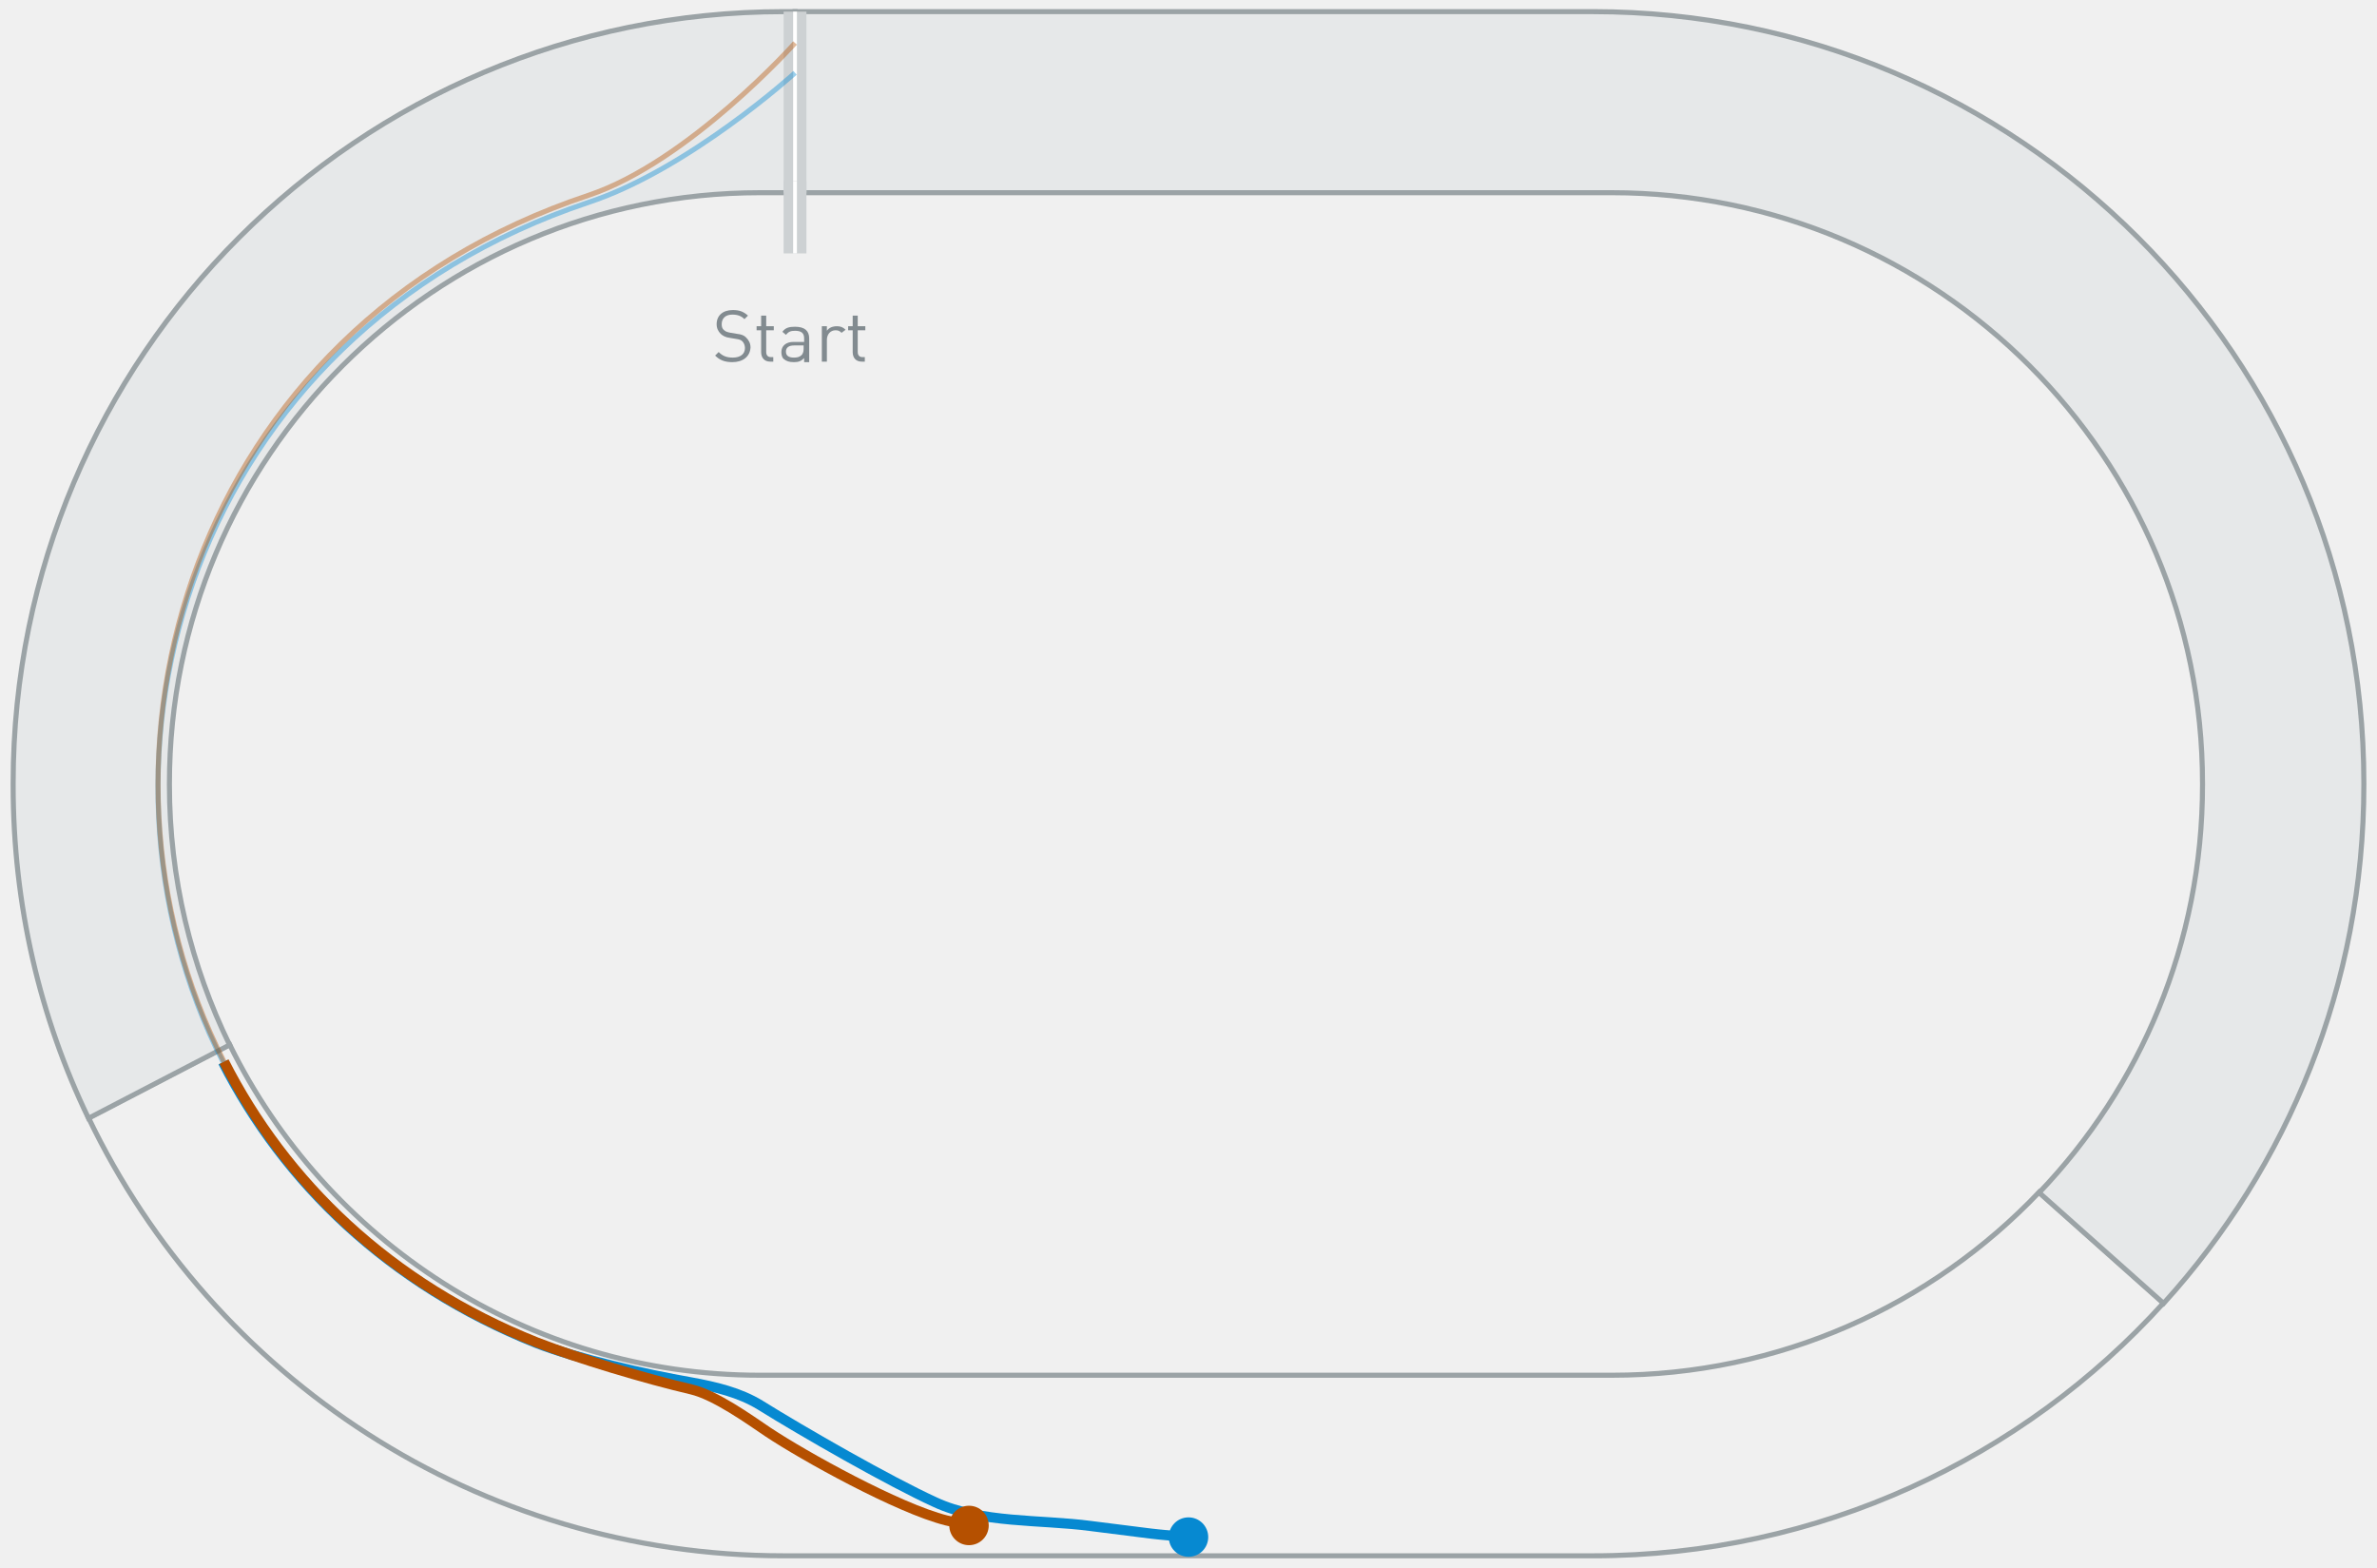
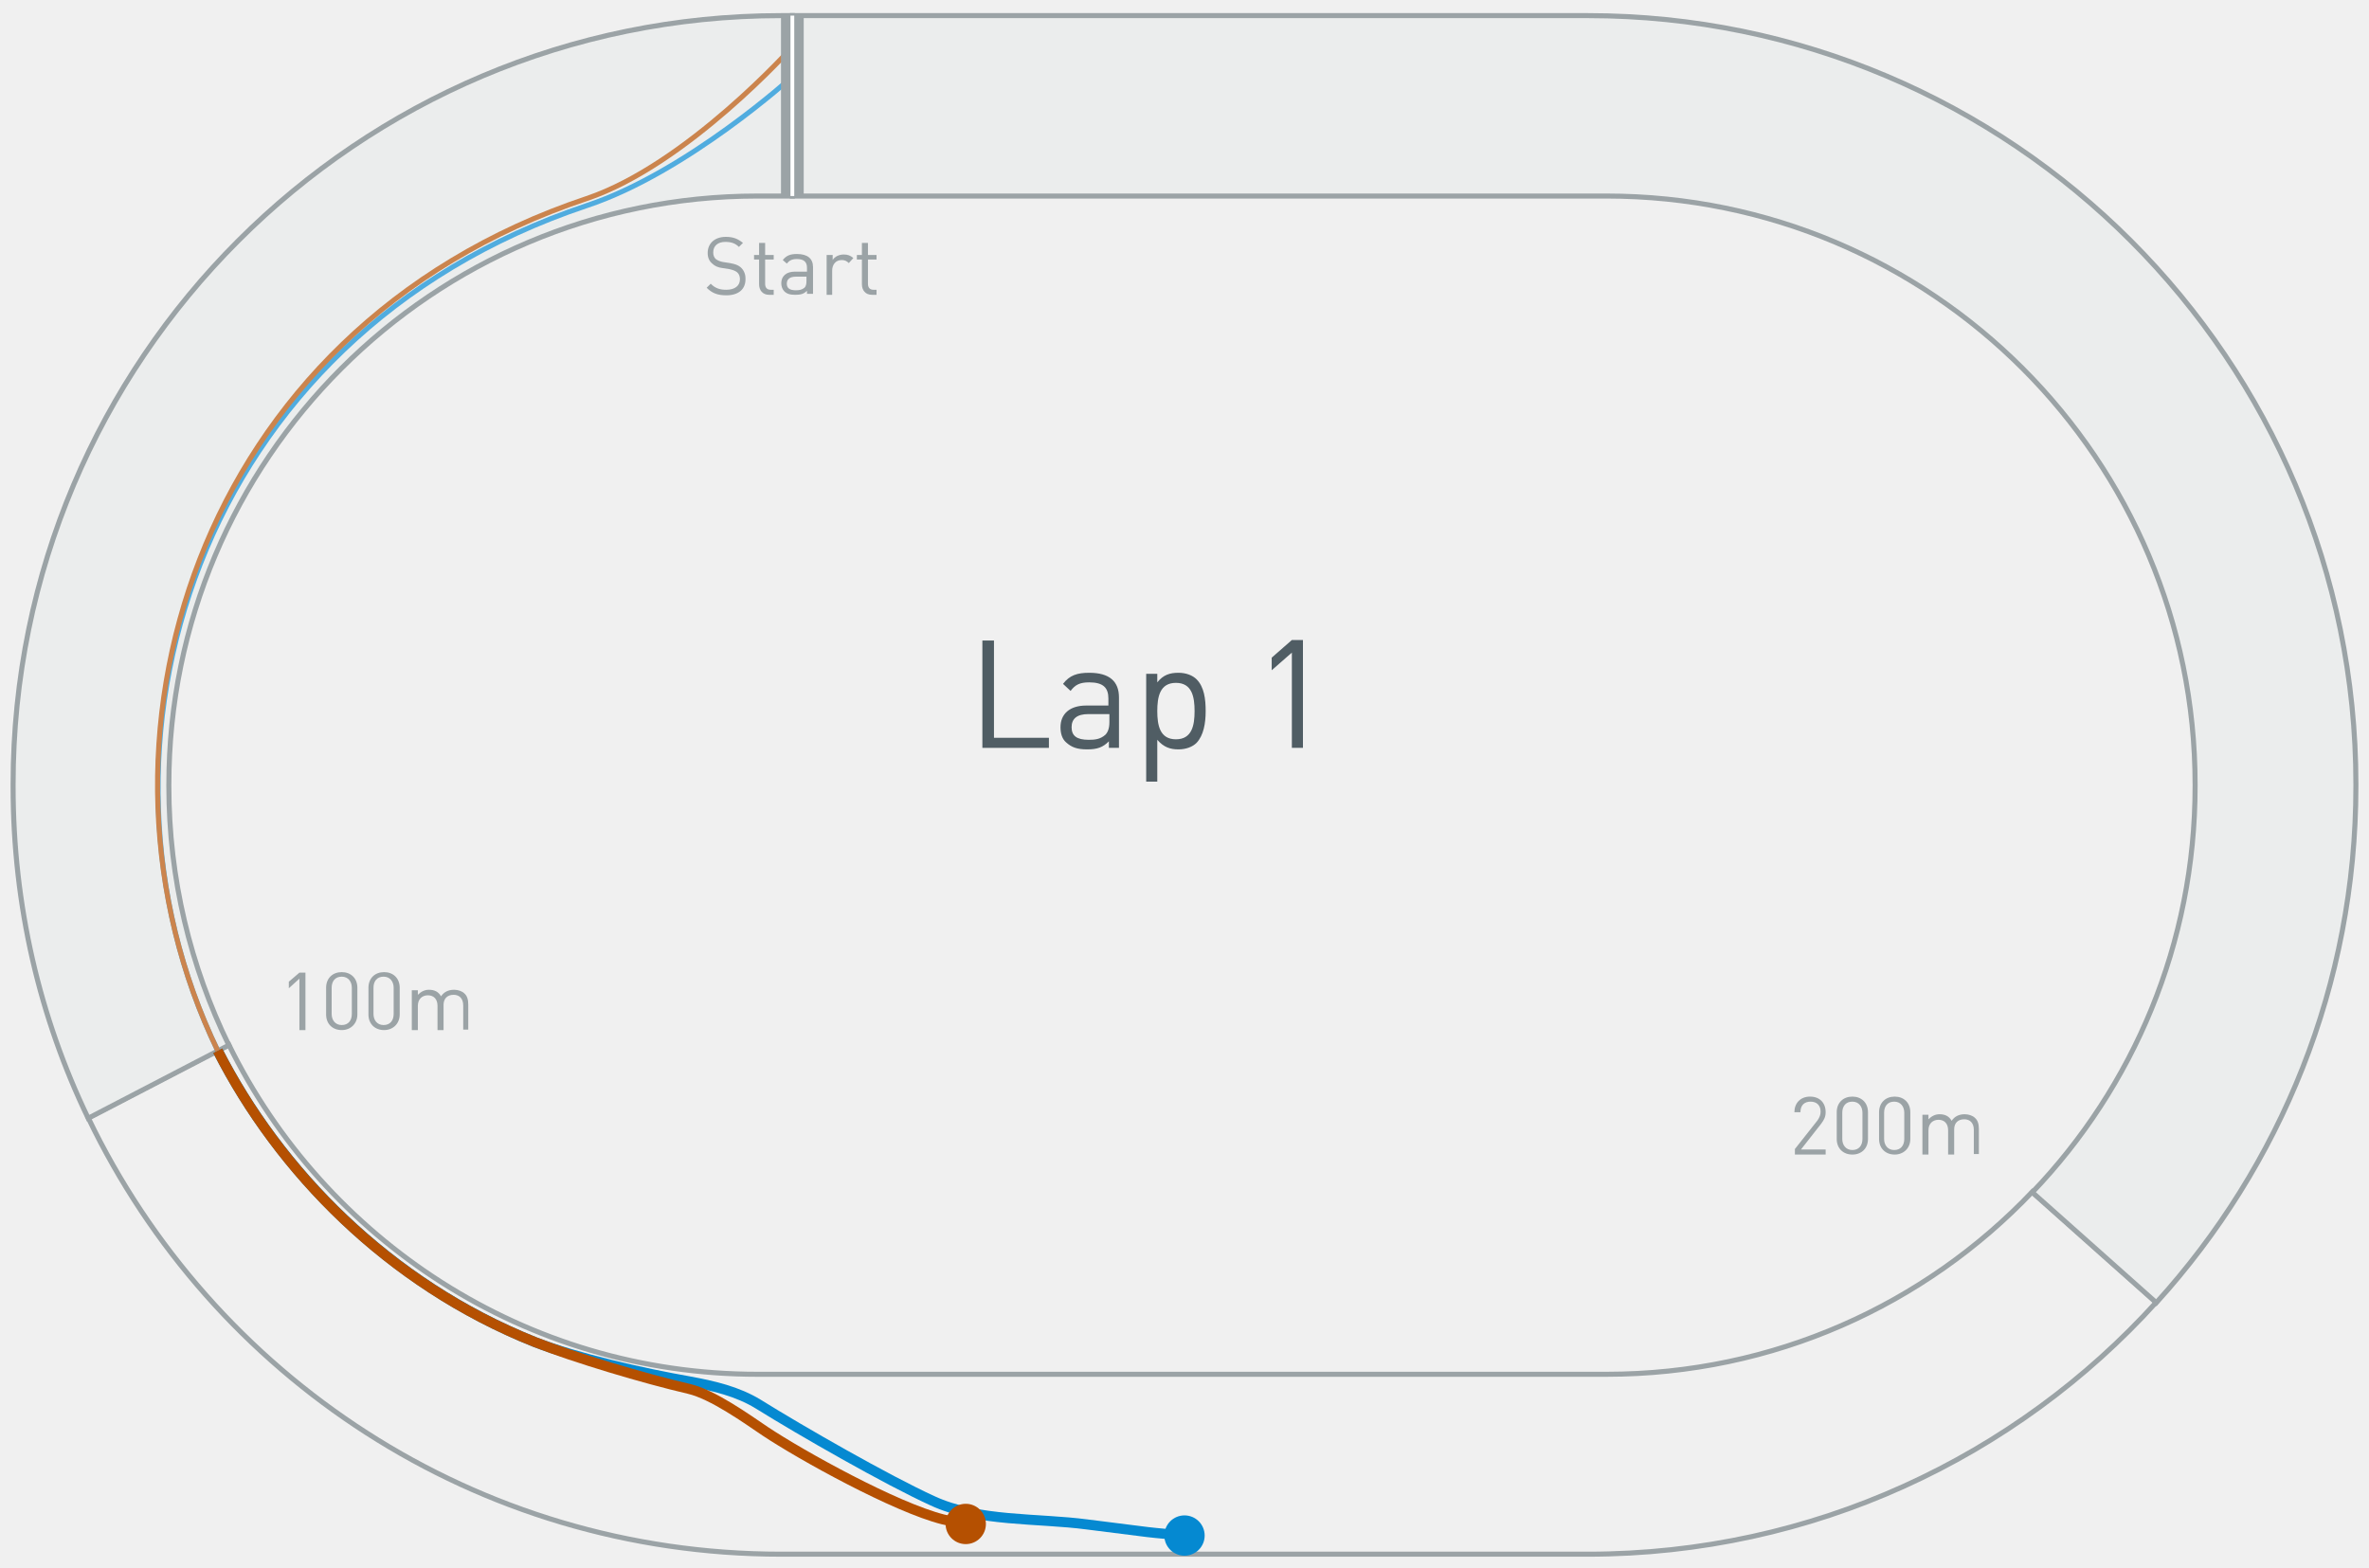
- <svg xmlns="http://www.w3.org/2000/svg" version="1.1" id="Layer_1" x="0px" y="0px" viewBox="0 0 470 310" enable-background="new 0 0 470 310" xml:space="preserve">
-   <g id="lap1-2">
+ <svg xmlns="http://www.w3.org/2000/svg" version="1.1" x="0px" y="0px" viewBox="0 0 470 311" enable-background="new 0 0 470 311" xml:space="preserve">
+   <g id="Layer_2">
    <g>
-       <path fill="none" stroke="#9BA3A6" stroke-miterlimit="10" d="M318.7,271.9H150.3c-46.1,0-85.9-26.7-104.9-65.4L17.5,221    c24.6,51.3,76.9,86.6,137.5,86.6H315c44.7,0,85-19.3,112.8-50l-24.6-21.9C381.9,258.1,351.9,271.9,318.7,271.9z" />
-       <path fill="#E6E8E9" stroke="#9BA3A6" stroke-miterlimit="10" d="M33.5,155.2v-0.3c0-64.5,52.3-116.8,116.8-116.8h6.9V2.3H155    C70.9,2.3,2.6,70.6,2.6,154.8v0.5c0,23.6,5.3,45.9,14.9,65.8l27.9-14.5C37.8,191,33.5,173.6,33.5,155.2z" />
-       <path fill="#E6E8E9" stroke="#9BA3A6" stroke-miterlimit="10" d="M467.4,154.8C467.4,70.6,399.1,2.3,315,2.3H157.2v35.8h161.5    c64.5,0,116.8,52.3,116.8,116.8v0.3c0,31.3-12.3,59.7-32.3,80.6l24.6,21.9c24.6-27.1,39.6-63,39.6-102.5V154.8z" />
+       <path fill="none" stroke="#9BA3A6" stroke-miterlimit="10" d="M318.7,272.7H150.3c-46.1,0-85.9-26.7-104.9-65.4l-27.9,14.5    c24.6,51.3,76.9,86.6,137.5,86.6H315c44.7,0,85-19.3,112.8-50l-24.6-21.9C381.9,258.9,351.9,272.7,318.7,272.7z" />
+       <path fill="#EBEDED" stroke="#9BA3A6" stroke-miterlimit="10" d="M33.5,156v-0.3c0-64.5,52.3-116.8,116.8-116.8h6.9V3.1H155    C70.9,3.1,2.6,71.4,2.6,155.6v0.5c0,23.6,5.3,45.9,14.9,65.8l27.9-14.5C37.8,191.8,33.5,174.4,33.5,156z" />
+       <path fill="#EBEDED" stroke="#9BA3A6" stroke-miterlimit="10" d="M467.4,155.6C467.4,71.4,399.1,3.1,315,3.1H157.2v35.8h161.5    c64.5,0,116.8,52.3,116.8,116.8v0.3c0,31.3-12.3,59.7-32.3,80.6l24.6,21.9c24.6-27.1,39.6-63,39.6-102.5V155.6z" />
+     </g>
+     <path fill="none" stroke="#0589D1" stroke-width="2" stroke-miterlimit="10" d="M43.2,208.5c12.1,23.7,33.7,46.1,62.9,57.8   c8.2,3.2,21.5,6.2,30.6,7.8c4.9,0.9,9.6,2,13.7,4.5c8.5,5.3,25.6,15.1,34.6,19.2c9,4.2,20.9,3.4,30.7,4.7l10.3,1.3   c2.2,0.3,4.4,0.5,6.6,0.7" />
+     <path fill="none" stroke="#50ACDF" stroke-miterlimit="10" d="M157.2,15.2c0,0-20.9,19-40.8,25.6C38.7,66.8,14.1,148.4,43.2,208.5" />
+     <path fill="none" stroke="#CB844D" stroke-miterlimit="10" d="M157.2,9.3c0,0-20.9,23.4-40.8,30.1c-77.8,26-102.5,108.5-73.2,169.1   " />
+     <circle fill="#0589D1" cx="235" cy="304.7" r="4" />
+     <circle fill="#B55001" cx="191.6" cy="302.4" r="4" />
+     <g>
+       <line fill="none" stroke="#9BA3A6" stroke-width="4.507" stroke-miterlimit="10" x1="157.2" y1="38.9" x2="157.2" y2="3.1" />
+       <line fill="none" stroke="#FFFFFF" stroke-width="0.751" stroke-miterlimit="10" x1="157.2" y1="38.9" x2="157.2" y2="3.1" />
+     </g>
+     <path fill="none" stroke="#B55001" stroke-width="2" stroke-miterlimit="10" d="M43.2,208.5c12.1,23.8,33.8,46.2,62.9,57.8   c8.2,3.2,21.6,7.2,30.6,9.3c4.7,1.1,11.4,5.9,15.1,8.4c7.2,4.8,25.8,15.1,35.3,17.5c0.8,0.2,1.7,0.4,2.7,0.5" />
+     <g>
      <g>
-         <path fill="#828B90" d="M144.8,71.6c-1.5,0-2.5-0.4-3.4-1.3l0.7-0.7c0.8,0.8,1.6,1.1,2.8,1.1c1.5,0,2.4-0.7,2.4-1.9     c0-0.5-0.2-1-0.5-1.3c-0.3-0.3-0.6-0.4-1.3-0.5l-1.2-0.2c-0.8-0.1-1.4-0.4-1.8-0.8c-0.5-0.5-0.8-1.1-0.8-1.9     c0-1.7,1.2-2.8,3.2-2.8c1.3,0,2.1,0.3,3,1.1l-0.7,0.7c-0.6-0.6-1.3-0.9-2.4-0.9c-1.4,0-2.1,0.8-2.1,1.9c0,0.5,0.1,0.9,0.5,1.2     c0.3,0.3,0.8,0.4,1.3,0.5l1.2,0.2c0.9,0.1,1.4,0.3,1.8,0.7c0.5,0.5,0.9,1.1,0.9,2C148.3,70.5,146.9,71.6,144.8,71.6z" />
-         <path fill="#828B90" d="M152.3,71.5c-1.2,0-1.8-0.8-1.8-1.9v-4.3h-0.9v-0.8h0.9v-2.1h1v2.1h1.5v0.8h-1.5v4.3c0,0.6,0.3,1,0.9,1     h0.5v0.9H152.3z" />
-         <path fill="#828B90" d="M159,71.5v-0.7c-0.6,0.6-1.1,0.8-2,0.8c-1,0-1.5-0.2-2-0.6c-0.4-0.3-0.5-0.9-0.5-1.4c0-1.2,0.9-2,2.4-2     h2.1v-0.7c0-1-0.5-1.5-1.8-1.5c-0.9,0-1.3,0.2-1.8,0.8l-0.7-0.6c0.6-0.8,1.3-1,2.5-1c1.9,0,2.8,0.8,2.8,2.3v4.7H159z M159,68.3     H157c-1,0-1.6,0.4-1.6,1.2c0,0.8,0.5,1.2,1.6,1.2c0.6,0,1.1-0.1,1.5-0.5c0.2-0.2,0.4-0.6,0.4-1.2V68.3z" />
-         <path fill="#828B90" d="M166.4,65.8c-0.4-0.4-0.7-0.5-1.2-0.5c-1,0-1.7,0.8-1.7,1.9v4.3h-1v-7h1v0.9c0.4-0.6,1.1-0.9,2-0.9     c0.7,0,1.2,0.2,1.7,0.7L166.4,65.8z" />
-         <path fill="#828B90" d="M170.4,71.5c-1.2,0-1.8-0.8-1.8-1.9v-4.3h-0.9v-0.8h0.9v-2.1h1v2.1h1.5v0.8h-1.5v4.3c0,0.6,0.3,1,0.9,1     h0.5v0.9H170.4z" />
-       </g>
-       <g>
-         <line fill="none" stroke="#CDD1D3" stroke-width="4.507" stroke-miterlimit="10" x1="157.2" y1="38.1" x2="157.2" y2="2.3" />
-         <line fill="none" stroke="#FFFFFF" stroke-width="0.751" stroke-miterlimit="10" x1="157.2" y1="38.1" x2="157.2" y2="2.3" />
-       </g>
-       <g>
-         <line fill="none" stroke="#CDD1D3" stroke-width="4.507" stroke-miterlimit="10" x1="157.2" y1="50.1" x2="157.2" y2="35.8" />
-         <line fill="none" stroke="#FFFFFF" stroke-width="0.751" stroke-miterlimit="10" x1="157.2" y1="50.1" x2="157.2" y2="35.8" />
+         <path fill="#505D64" d="M194.9,148.5v-21.4h2.3v19.3h10.9v2H194.9z" />
+         <path fill="#505D64" d="M220,148.5v-1.4c-1.2,1.2-2.3,1.6-4.3,1.6c-2,0-3.1-0.4-4.2-1.4c-0.8-0.7-1.1-1.8-1.1-3     c0-2.6,1.8-4.3,5.1-4.3h4.4v-1.4c0-2.1-1-3.2-3.8-3.2c-1.9,0-2.8,0.5-3.7,1.7l-1.5-1.4c1.3-1.7,2.8-2.2,5.2-2.2     c4,0,5.9,1.7,5.9,4.9v10H220z M220,141.7h-4.1c-2.2,0-3.3,0.9-3.3,2.6c0,1.7,1,2.5,3.4,2.5c1.2,0,2.3-0.1,3.3-1     c0.5-0.5,0.8-1.3,0.8-2.5V141.7z" />
+         <path fill="#505D64" d="M237.4,147.4c-0.8,0.8-2.1,1.3-3.6,1.3c-1.6,0-2.9-0.4-4.2-1.9v8.3h-2.2v-21.4h2.2v1.7     c1.2-1.5,2.5-1.9,4.2-1.9c1.5,0,2.8,0.5,3.6,1.3c1.5,1.5,1.8,3.9,1.8,6.3C239.2,143.5,238.8,145.9,237.4,147.4z M233.3,135.5     c-3.2,0-3.7,2.8-3.7,5.6s0.5,5.6,3.7,5.6c3.2,0,3.7-2.8,3.7-5.6S236.5,135.5,233.3,135.5z" />
+         <path fill="#505D64" d="M256.3,148.5v-19l-4,3.5v-2.5l4-3.5h2.2v21.4H256.3z" />
      </g>
    </g>
-     <path fill="none" stroke="#0689D1" stroke-width="2" stroke-miterlimit="10" d="M44.1,210c12.1,23.7,32.7,43.8,61.9,55.5   c8.2,3.2,21.5,6.2,30.6,7.8c4.9,0.9,9.6,2,13.7,4.5c8.5,5.3,25.6,15.1,34.6,19.2c9,4.2,20.9,3.4,30.7,4.7l10.3,1.3   c2.2,0.3,4.4,0.5,6.6,0.7" />
-     <path opacity="0.4" fill="none" stroke="#0689D1" stroke-miterlimit="10" d="M157.2,14.4c0,0-20.9,19-40.8,25.6   C37.7,66.3,13.4,149.7,44.1,210" />
-     <path fill="none" stroke="#B55000" stroke-width="2" stroke-miterlimit="10" d="M44.3,209.9c12.1,23.8,32.7,43.9,61.8,55.5   c8.2,3.2,21.6,7.2,30.6,9.3c4.7,1.1,11.4,5.9,15.1,8.4c7.2,4.8,25.8,15.1,35.3,17.5c0.8,0.2,1.7,0.4,2.7,0.5" />
-     <path opacity="0.4" fill="none" stroke="#B55000" stroke-miterlimit="10" d="M157.2,8.5c0,0-20.9,23.4-40.8,30.1   C37.6,64.8,13.3,149.2,44.3,209.9" />
-     <circle fill="#0689D1" cx="235" cy="303.9" r="3.9" />
-     <circle fill="#B55000" cx="191.6" cy="301.6" r="3.9" />
+   </g>
+   <g id="Label">
+     <g>
+       <path fill="#9BA3A6" d="M144.1,58.6c-1.7,0-2.8-0.4-3.9-1.5l0.8-0.8c0.9,0.9,1.8,1.2,3.1,1.2c1.7,0,2.7-0.8,2.7-2.1    c0-0.6-0.2-1.1-0.6-1.4c-0.4-0.3-0.7-0.4-1.5-0.6l-1.3-0.2c-0.9-0.1-1.6-0.4-2.1-0.9c-0.6-0.5-0.9-1.2-0.9-2.1    c0-1.9,1.4-3.2,3.6-3.2c1.5,0,2.4,0.4,3.4,1.2l-0.8,0.8c-0.7-0.7-1.5-1-2.7-1c-1.5,0-2.4,0.8-2.4,2.1c0,0.6,0.2,1,0.5,1.3    c0.4,0.3,0.9,0.5,1.5,0.6l1.3,0.2c1.1,0.2,1.6,0.4,2.1,0.8c0.6,0.5,1,1.3,1,2.2C148,57.4,146.5,58.6,144.1,58.6z" />
+       <path fill="#9BA3A6" d="M152.6,58.5c-1.3,0-2-0.9-2-2.1v-4.9h-1v-0.9h1v-2.4h1.2v2.4h1.7v0.9h-1.7v4.8c0,0.7,0.3,1.2,1.1,1.2h0.6    v1H152.6z" />
+       <path fill="#9BA3A6" d="M160.1,58.5v-0.8c-0.6,0.6-1.2,0.8-2.3,0.8c-1.1,0-1.7-0.2-2.2-0.7c-0.4-0.4-0.6-1-0.6-1.6    c0-1.4,1-2.3,2.7-2.3h2.4v-0.8c0-1.1-0.6-1.7-2-1.7c-1,0-1.5,0.3-2,0.9l-0.8-0.7c0.7-0.9,1.5-1.2,2.8-1.2c2.1,0,3.2,0.9,3.2,2.6    v5.3H160.1z M160.1,54.9h-2.2c-1.2,0-1.8,0.5-1.8,1.4c0,0.9,0.6,1.3,1.8,1.3c0.7,0,1.2-0.1,1.7-0.5c0.3-0.3,0.4-0.7,0.4-1.4V54.9z    " />
+       <path fill="#9BA3A6" d="M168.4,52.2c-0.4-0.4-0.8-0.6-1.4-0.6c-1.2,0-1.9,0.9-1.9,2.1v4.8H164v-7.9h1.2v1c0.4-0.7,1.3-1.1,2.2-1.1    c0.8,0,1.3,0.2,1.9,0.7L168.4,52.2z" />
+       <path fill="#9BA3A6" d="M173,58.5c-1.3,0-2-0.9-2-2.1v-4.9h-1v-0.9h1v-2.4h1.2v2.4h1.7v0.9h-1.7v4.8c0,0.7,0.3,1.2,1.1,1.2h0.6v1    H173z" />
+     </g>
+     <g>
+       <path fill="#9BA3A6" d="M59.4,204.3v-10.1l-2.1,1.9v-1.3l2.1-1.8h1.2v11.4H59.4z" />
+       <path fill="#9BA3A6" d="M67.8,204.4c-1.8,0-3.1-1.2-3.1-3.1v-5.3c0-1.9,1.3-3.1,3.1-3.1c1.8,0,3.1,1.2,3.1,3.1v5.3    C70.9,203.1,69.6,204.4,67.8,204.4z M69.8,196c0-1.2-0.7-2.2-2-2.2s-2,0.9-2,2.2v5.2c0,1.2,0.7,2.2,2,2.2s2-0.9,2-2.2V196z" />
+       <path fill="#9BA3A6" d="M76.2,204.4c-1.8,0-3.1-1.2-3.1-3.1v-5.3c0-1.9,1.3-3.1,3.1-3.1c1.8,0,3.1,1.2,3.1,3.1v5.3    C79.3,203.1,78,204.4,76.2,204.4z M78.1,196c0-1.2-0.7-2.2-2-2.2s-2,0.9-2,2.2v5.2c0,1.2,0.7,2.2,2,2.2s2-0.9,2-2.2V196z" />
+       <path fill="#9BA3A6" d="M91.9,204.3v-4.8c0-1.4-0.8-2.1-1.9-2.1c-1.2,0-2,0.7-2,2v5h-1.2v-4.8c0-1.4-0.8-2.1-1.9-2.1s-2,0.7-2,2.1    v4.8h-1.2v-7.9h1.2v0.9c0.6-0.6,1.3-1,2.2-1c1.1,0,1.9,0.4,2.4,1.3c0.6-0.9,1.5-1.3,2.6-1.3c0.8,0,1.6,0.3,2,0.7    c0.6,0.5,0.8,1.3,0.8,2.2v5H91.9z" />
+     </g>
+     <g>
+       <path fill="#9BA3A6" d="M356.1,229v-1l4.5-5.7c0.4-0.6,0.6-1.1,0.6-1.7c0-1.2-0.7-2-2-2c-1.1,0-2,0.6-2,2.1h-1.2    c0-1.8,1.2-3.1,3.1-3.1c1.9,0,3.1,1.2,3.1,3.1c0,0.9-0.3,1.5-0.9,2.3l-4,5.1h4.9v1H356.1z" />
+       <path fill="#9BA3A6" d="M367.5,229.1c-1.8,0-3.1-1.2-3.1-3.1v-5.3c0-1.9,1.3-3.1,3.1-3.1c1.8,0,3.1,1.2,3.1,3.1v5.3    C370.6,227.9,369.3,229.1,367.5,229.1z M369.5,220.8c0-1.2-0.7-2.2-2-2.2s-2,0.9-2,2.2v5.2c0,1.2,0.7,2.2,2,2.2s2-0.9,2-2.2V220.8    z" />
+       <path fill="#9BA3A6" d="M375.9,229.1c-1.8,0-3.1-1.2-3.1-3.1v-5.3c0-1.9,1.3-3.1,3.1-3.1c1.8,0,3.1,1.2,3.1,3.1v5.3    C379,227.9,377.6,229.1,375.9,229.1z M377.8,220.8c0-1.2-0.7-2.2-2-2.2s-2,0.9-2,2.2v5.2c0,1.2,0.7,2.2,2,2.2s2-0.9,2-2.2V220.8z" />
+       <path fill="#9BA3A6" d="M391.6,229v-4.8c0-1.4-0.8-2.1-1.9-2.1c-1.2,0-2,0.7-2,2v5h-1.2v-4.8c0-1.4-0.8-2.1-1.9-2.1s-2,0.7-2,2.1    v4.8h-1.2v-7.9h1.2v0.9c0.6-0.6,1.3-1,2.2-1c1.1,0,1.9,0.4,2.4,1.3c0.6-0.9,1.5-1.3,2.6-1.3c0.8,0,1.6,0.3,2,0.7    c0.6,0.5,0.8,1.3,0.8,2.2v5H391.6z" />
+     </g>
  </g>
</svg>
